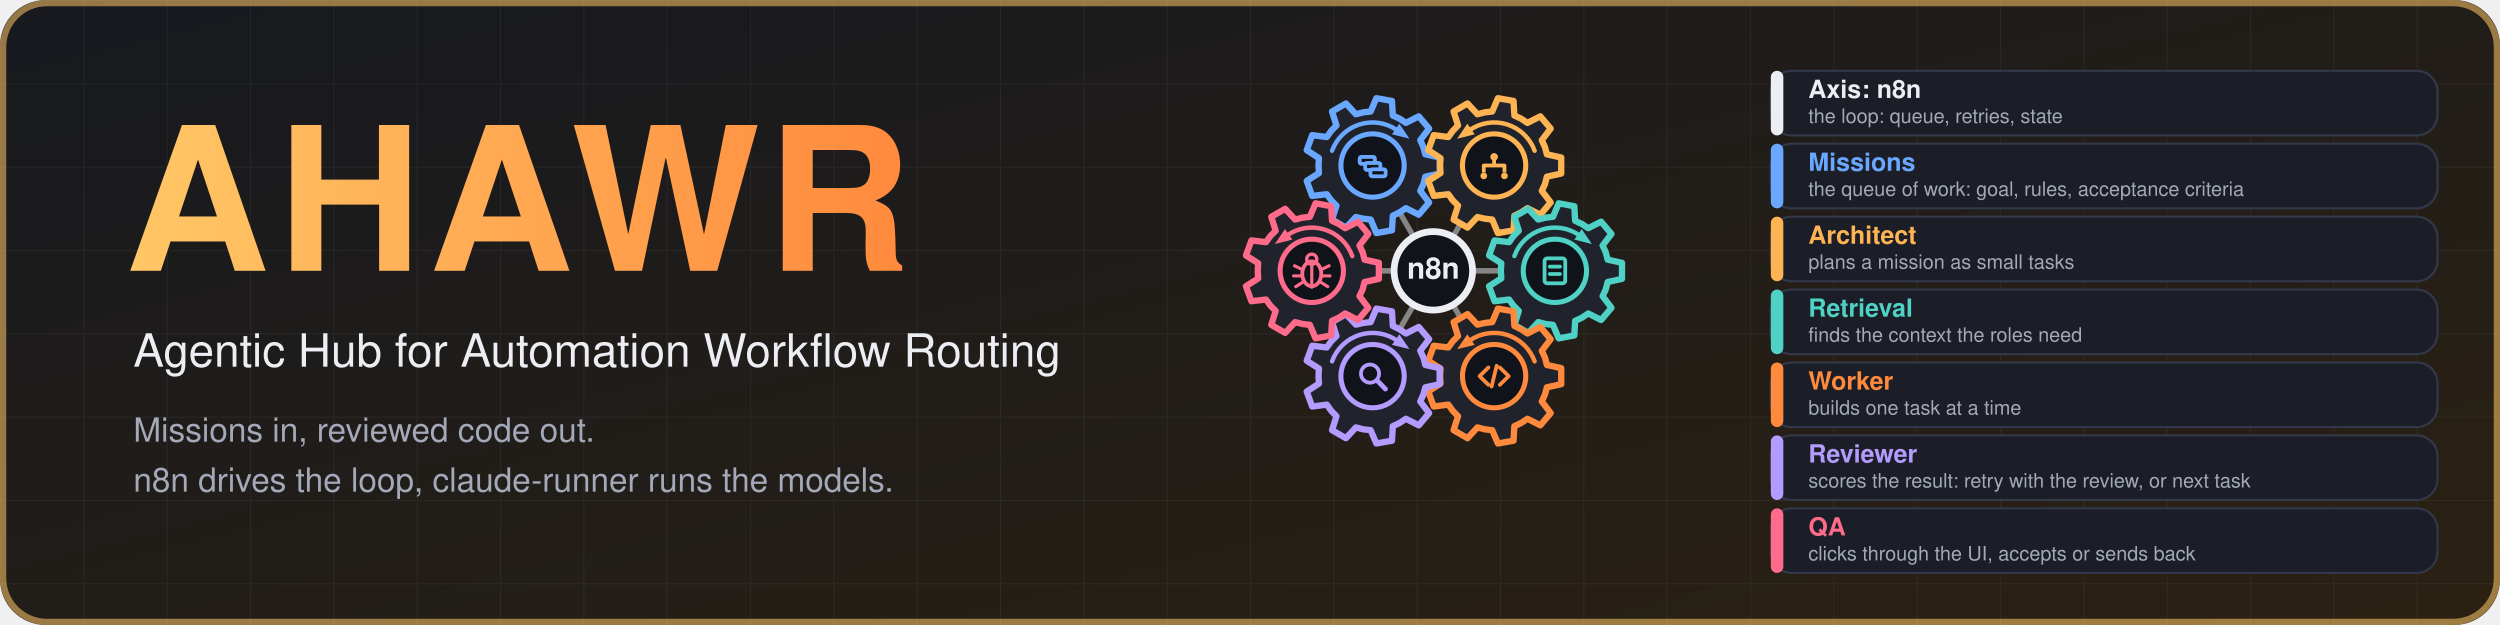
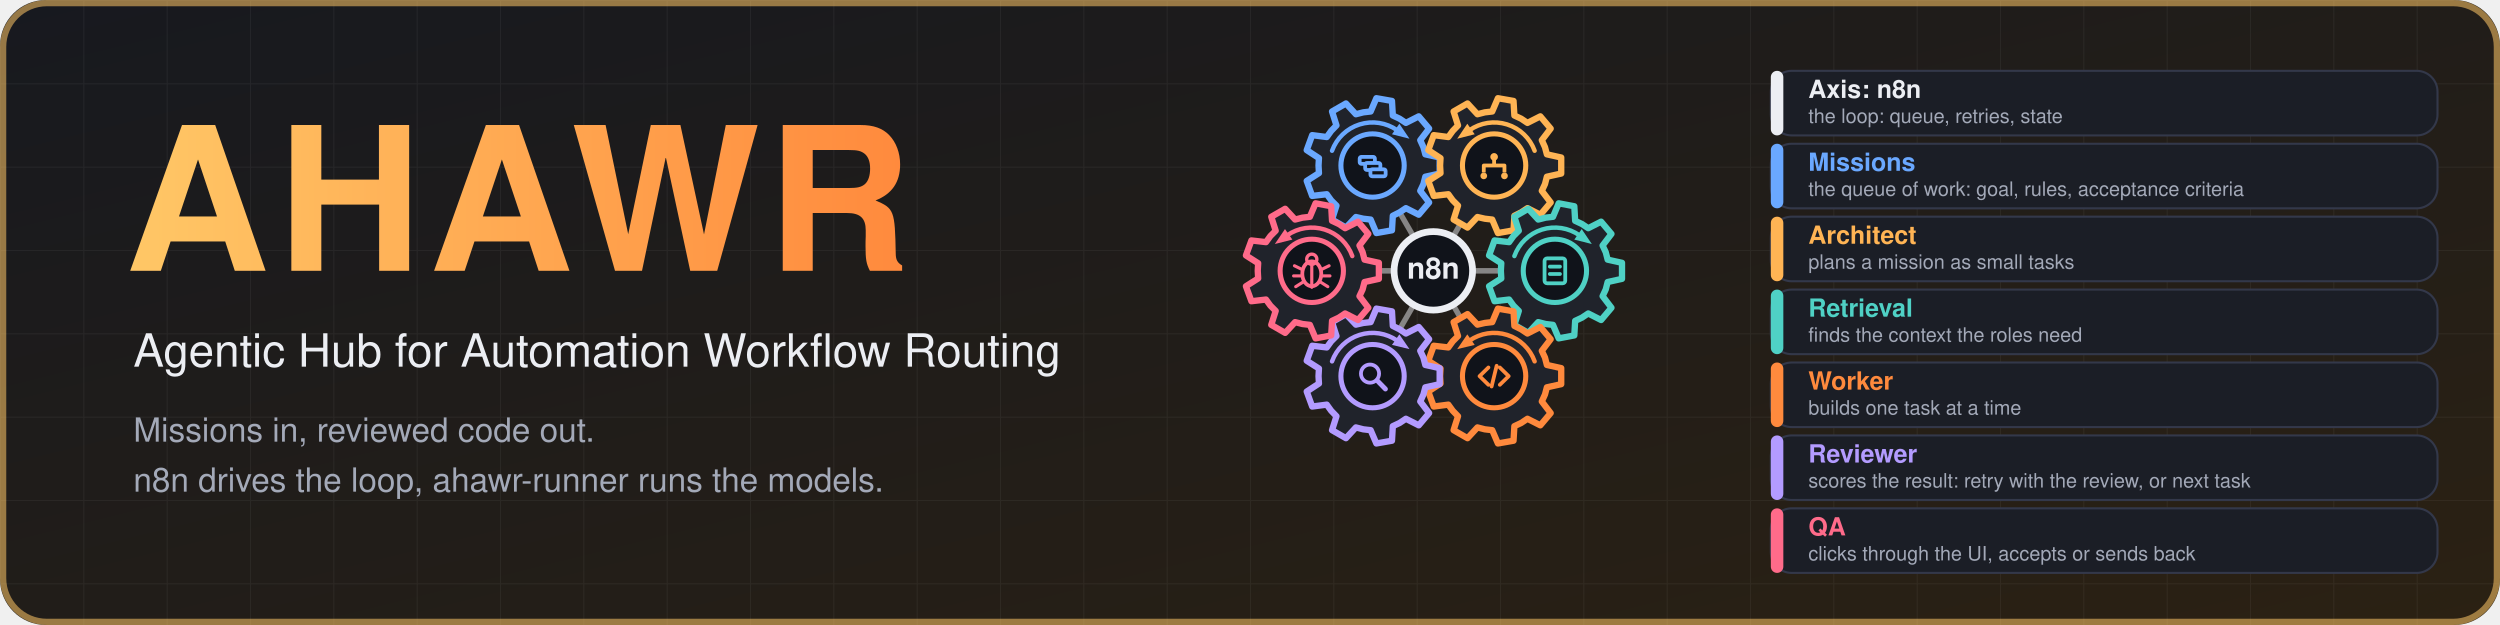
<svg xmlns="http://www.w3.org/2000/svg" viewBox="0 0 1200 300" role="img" aria-label="AHAWR: Agentic Hub for Automation Workflow Routing">
  <defs>
    <linearGradient id="bg" x1="0" y1="0" x2="1" y2="1">
      <stop offset="0" stop-color="#17191f" />
      <stop offset="1" stop-color="#2b2113" />
    </linearGradient>
    <linearGradient id="amber" x1="0" y1="0" x2="1" y2="0">
      <stop offset="0" stop-color="#ffc766" />
      <stop offset="1" stop-color="#ff8a3d" />
    </linearGradient>
    <pattern id="grid" width="40" height="40" patternUnits="userSpaceOnUse">
      <path d="M40 0H0V40" fill="none" stroke="#fff" stroke-opacity=".05" />
    </pattern>
    <marker id="a" viewBox="0 0 10 10" refX="8" refY="5" markerWidth="7" markerHeight="7" orient="auto-start-reverse">
      <path d="M0 0L10 5L0 10z" fill="#a3a9b8" />
    </marker>
    <marker id="b" viewBox="0 0 10 10" refX="8" refY="5" markerWidth="7" markerHeight="7" orient="auto-start-reverse">
      <path d="M0 0L10 5L0 10z" fill="#b39bff" />
    </marker>
    <marker id="g" viewBox="0 0 10 10" refX="8" refY="5" markerWidth="7" markerHeight="7" orient="auto-start-reverse">
      <path d="M0 0L10 5L0 10z" fill="#ff6b8a" />
    </marker>
  </defs>
  <rect width="1200" height="300" rx="22" fill="url(#bg)" />
  <rect width="1200" height="300" rx="22" fill="url(#grid)" />
  <rect x="1.5" y="1.5" width="1197" height="297" rx="21" fill="none" stroke="#ffc766" stroke-opacity=".55" stroke-width="3" />
  <text x="60" y="130" font-family="Segoe UI, Helvetica, Arial, sans-serif" font-size="96" font-weight="800" fill="url(#amber)" letter-spacing="4">AHAWR</text>
  <text x="64" y="176" font-family="Segoe UI, Helvetica, Arial, sans-serif" font-size="22" fill="#eceef3">Agentic Hub for Automation Workflow Routing</text>
  <text x="64" y="212" font-family="Segoe UI, Helvetica, Arial, sans-serif" font-size="16" fill="#a3a9b8">Missions in, reviewed code out.</text>
-   <text x="64" y="236" font-family="Segoe UI, Helvetica, Arial, sans-serif" font-size="16" fill="#a3a9b8">n8n drives the loop, claude-runner runs the models.</text>
+   <text x="64" y="236" font-family="Segoe UI, Helvetica, Arial, sans-serif" font-size="16" fill="#a3a9b8">n8n drives the loop, ahawr-runner runs the models.</text>
  <g transform="translate(588 30)">
    <g transform="translate(100 100) scale(1.013)">
      <path d="M-9.3 -16.1L-21.3 -36.9" stroke="#eceef3" stroke-width="2.6" stroke-opacity=".5" stroke-linecap="round" />
      <path d="M9.3 -16.1L21.3 -36.9" stroke="#eceef3" stroke-width="2.6" stroke-opacity=".5" stroke-linecap="round" />
      <path d="M18.6 0.0L42.6 0.0" stroke="#eceef3" stroke-width="2.6" stroke-opacity=".5" stroke-linecap="round" />
      <path d="M9.3 16.1L21.3 36.9" stroke="#eceef3" stroke-width="2.6" stroke-opacity=".5" stroke-linecap="round" />
      <path d="M-9.3 16.1L-21.3 36.9" stroke="#eceef3" stroke-width="2.6" stroke-opacity=".5" stroke-linecap="round" />
      <path d="M-18.6 0.0L-42.6 0.0" stroke="#eceef3" stroke-width="2.6" stroke-opacity=".5" stroke-linecap="round" />
      <polygon points="-3.8,-55.2 3.0,-53.7 3.0,-46.1 -3.8,-44.6 -4.7,-41.1 -6.2,-37.9 -2.0,-32.4 -6.9,-26.6 -13.0,-29.7 -16.0,-27.7 -19.2,-26.1 -19.6,-19.2 -27.0,-17.9 -29.7,-24.3 -33.2,-24.7 -36.7,-25.5 -41.4,-20.5 -48.0,-24.3 -45.9,-30.9 -48.4,-33.4 -50.5,-36.3 -57.4,-35.5 -60.0,-42.6 -54.2,-46.3 -54.4,-49.9 -54.2,-53.4 -60.0,-57.2 -57.4,-64.3 -50.5,-63.4 -48.4,-66.3 -45.9,-68.9 -48.0,-75.5 -41.4,-79.3 -36.7,-74.2 -33.2,-75.1 -29.7,-75.5 -27.0,-81.8 -19.6,-80.5 -19.2,-73.6 -16.0,-72.1 -13.0,-70.1 -6.9,-73.2 -2.0,-67.4 -6.2,-61.9 -4.7,-58.6" fill="#20232b" stroke="#6aa8ff" stroke-width="3" stroke-linejoin="round" />
      <circle cx="-28.8" cy="-49.9" r="15.0" fill="#10131a" stroke="#6aa8ff" stroke-width="2.4" />
      <rect x="-34.9" y="-54.0" width="7.2" height="3.3" rx="0.8" fill="#10131a" stroke="#6aa8ff" stroke-width="1.8" />
      <rect x="-32.3" y="-51.1" width="7.2" height="3.3" rx="0.8" fill="#10131a" stroke="#6aa8ff" stroke-width="1.8" />
      <rect x="-29.8" y="-48.1" width="7.2" height="3.3" rx="0.8" fill="#10131a" stroke="#6aa8ff" stroke-width="1.8" />
      <path d="M-48.0 -56.9 A20.4 20.4 0 0 1 -17.1 -66.6" fill="none" stroke="#6aa8ff" stroke-width="2.1" stroke-linecap="round" />
      <polygon points="-11.3,-62.6 -19.6,-64.7 -16.1,-69.7" fill="#6aa8ff" />
      <polygon points="53.8,-55.2 60.6,-53.7 60.6,-46.1 53.8,-44.6 52.9,-41.1 51.4,-37.9 55.6,-32.4 50.7,-26.6 44.6,-29.7 41.6,-27.7 38.4,-26.1 38.0,-19.2 30.6,-17.9 27.9,-24.3 24.4,-24.7 20.9,-25.5 16.2,-20.5 9.6,-24.3 11.7,-30.9 9.2,-33.4 7.1,-36.3 0.2,-35.5 -2.4,-42.6 3.4,-46.3 3.2,-49.9 3.4,-53.4 -2.4,-57.2 0.2,-64.3 7.1,-63.4 9.2,-66.3 11.7,-68.9 9.6,-75.5 16.2,-79.3 20.9,-74.2 24.4,-75.1 27.9,-75.5 30.6,-81.8 38.0,-80.5 38.4,-73.6 41.6,-72.1 44.6,-70.1 50.7,-73.2 55.6,-67.4 51.4,-61.9 52.9,-58.6" fill="#20232b" stroke="#ffb454" stroke-width="3" stroke-linejoin="round" />
      <circle cx="28.8" cy="-49.9" r="15.0" fill="#10131a" stroke="#ffb454" stroke-width="2.4" />
      <path d="M28.8 -52.8V-49.9M23.9 -46.6V-49.9H33.7V-46.6" stroke="#ffb454" stroke-width="1.8" fill="none" stroke-linejoin="round" />
      <circle cx="28.8" cy="-54.0" r="1.8" fill="#ffb454" />
      <circle cx="23.9" cy="-45.0" r="1.6" fill="#ffb454" />
      <circle cx="33.7" cy="-45.0" r="1.6" fill="#ffb454" />
      <path d="M48.0 -56.9 A20.4 20.4 0 0 0 17.1 -66.6" fill="none" stroke="#ffb454" stroke-width="2.1" stroke-linecap="round" />
      <polygon points="11.3,-62.6 16.1,-69.7 19.6,-64.7" fill="#ffb454" />
      <polygon points="82.6,-5.3 89.4,-3.8 89.4,3.8 82.6,5.3 81.7,8.8 80.2,12.0 84.4,17.5 79.5,23.3 73.4,20.2 70.4,22.2 67.2,23.7 66.8,30.6 59.4,32.0 56.7,25.6 53.2,25.2 49.7,24.3 45.0,29.4 38.4,25.6 40.5,19.0 38.0,16.5 35.9,13.6 29.0,14.4 26.4,7.3 32.2,3.6 32.0,0.0 32.2,-3.6 26.4,-7.3 29.0,-14.4 35.9,-13.6 38.0,-16.5 40.5,-19.0 38.4,-25.6 45.0,-29.4 49.7,-24.3 53.2,-25.2 56.7,-25.6 59.4,-32.0 66.8,-30.6 67.2,-23.7 70.4,-22.2 73.4,-20.2 79.5,-23.3 84.4,-17.5 80.2,-12.0 81.7,-8.8" fill="#20232b" stroke="#4fd1c5" stroke-width="3" stroke-linejoin="round" />
      <circle cx="57.6" cy="0.0" r="15.0" fill="#10131a" stroke="#4fd1c5" stroke-width="2.4" />
      <rect x="52.7" y="-5.9" width="9.8" height="11.8" rx="1.2" fill="none" stroke="#4fd1c5" stroke-width="1.8" />
      <path d="M55.2 -2.0H60.0M55.2 1.5H60.0" stroke="#4fd1c5" stroke-width="1.8" stroke-linecap="round" />
      <path d="M38.4 -7.0 A20.4 20.4 0 0 1 69.3 -16.8" fill="none" stroke="#4fd1c5" stroke-width="2.1" stroke-linecap="round" />
      <polygon points="75.1,-12.7 66.8,-14.8 70.3,-19.8" fill="#4fd1c5" />
      <polygon points="53.8,44.6 60.6,46.1 60.6,53.7 53.8,55.2 52.9,58.6 51.4,61.9 55.6,67.4 50.7,73.2 44.6,70.1 41.6,72.1 38.4,73.6 38.0,80.5 30.6,81.8 27.9,75.5 24.4,75.1 20.9,74.2 16.2,79.3 9.6,75.5 11.7,68.9 9.2,66.3 7.1,63.4 0.2,64.3 -2.4,57.2 3.4,53.4 3.2,49.9 3.4,46.3 -2.4,42.6 0.2,35.5 7.1,36.3 9.2,33.4 11.7,30.9 9.6,24.3 16.2,20.5 20.9,25.5 24.4,24.7 27.9,24.3 30.6,17.9 38.0,19.2 38.4,26.1 41.6,27.7 44.6,29.7 50.7,26.6 55.6,32.4 51.4,37.9 52.9,41.1" fill="#20232b" stroke="#ff8a3d" stroke-width="3" stroke-linejoin="round" />
      <circle cx="28.8" cy="49.9" r="15.0" fill="#10131a" stroke="#ff8a3d" stroke-width="2.4" />
      <path d="M26.1 45.8L21.9 49.9L26.1 54.0M31.5 45.8L35.7 49.9L31.5 54.0M30.0 45.0L27.6 54.8" stroke="#ff8a3d" stroke-width="1.8" fill="none" stroke-linecap="round" stroke-linejoin="round" />
      <path d="M48.0 42.9 A20.4 20.4 0 0 0 17.1 33.1" fill="none" stroke="#ff8a3d" stroke-width="2.1" stroke-linecap="round" />
      <polygon points="11.3,37.1 16.1,30.1 19.6,35.1" fill="#ff8a3d" />
      <polygon points="-3.8,44.6 3.0,46.1 3.0,53.7 -3.8,55.2 -4.7,58.6 -6.2,61.9 -2.0,67.4 -6.9,73.2 -13.0,70.1 -16.0,72.1 -19.2,73.6 -19.6,80.5 -27.0,81.8 -29.7,75.5 -33.2,75.1 -36.7,74.2 -41.4,79.3 -48.0,75.5 -45.9,68.9 -48.4,66.3 -50.5,63.4 -57.4,64.3 -60.0,57.2 -54.2,53.4 -54.4,49.9 -54.2,46.3 -60.0,42.6 -57.4,35.5 -50.5,36.3 -48.4,33.4 -45.9,30.9 -48.0,24.3 -41.4,20.5 -36.7,25.5 -33.2,24.7 -29.7,24.3 -27.0,17.9 -19.6,19.2 -19.2,26.1 -16.0,27.7 -13.0,29.7 -6.9,26.6 -2.0,32.4 -6.2,37.9 -4.7,41.1" fill="#20232b" stroke="#b39bff" stroke-width="3" stroke-linejoin="round" />
      <circle cx="-28.8" cy="49.9" r="15.0" fill="#10131a" stroke="#b39bff" stroke-width="2.4" />
      <circle cx="-30.0" cy="48.7" r="4.3" fill="none" stroke="#b39bff" stroke-width="1.8" />
      <path d="M-26.6 52.0L-22.7 56.0" stroke="#b39bff" stroke-width="2.3" stroke-linecap="round" />
      <path d="M-48.0 42.9 A20.4 20.4 0 0 1 -17.1 33.1" fill="none" stroke="#b39bff" stroke-width="2.1" stroke-linecap="round" />
      <polygon points="-11.3,37.1 -19.6,35.1 -16.1,30.1" fill="#b39bff" />
      <polygon points="-35.0,12.0 -30.8,17.5 -35.7,23.3 -41.8,20.2 -44.8,22.2 -48.0,23.7 -48.4,30.6 -55.8,32.0 -58.5,25.6 -62.0,25.2 -65.5,24.3 -70.2,29.4 -76.8,25.6 -74.7,19.0 -77.2,16.5 -79.3,13.6 -86.2,14.4 -88.8,7.3 -83.0,3.6 -83.2,0.0 -83.0,-3.6 -88.8,-7.3 -86.2,-14.4 -79.3,-13.6 -77.2,-16.5 -74.7,-19.0 -76.8,-25.6 -70.2,-29.4 -65.5,-24.3 -62.0,-25.2 -58.5,-25.6 -55.8,-32.0 -48.4,-30.6 -48.0,-23.7 -44.8,-22.2 -41.8,-20.2 -35.7,-23.3 -30.8,-17.5 -35.0,-12.0 -33.5,-8.8 -32.6,-5.3 -25.8,-3.8 -25.8,3.8 -32.6,5.3 -33.5,8.8" fill="#20232b" stroke="#ff6b8a" stroke-width="3" stroke-linejoin="round" />
      <circle cx="-57.6" cy="0.0" r="15.0" fill="#10131a" stroke="#ff6b8a" stroke-width="2.4" />
      <ellipse cx="-57.6" cy="1.4" rx="4.5" ry="5.9" fill="none" stroke="#ff6b8a" stroke-width="1.8" />
      <circle cx="-57.6" cy="-5.5" r="2.4" fill="none" stroke="#ff6b8a" stroke-width="1.6" />
      <path d="M-62.1 -0.6l-3.7 -1.8M-53.1 -0.6l3.7 -1.8M-62.1 2.4h-4.1M-53.1 2.4h4.1M-61.7 5.3l-3.5 2.2M-53.5 5.3l3.5 2.2M-57.6 -3.3V7.8" fill="none" stroke="#ff6b8a" stroke-width="1.5" stroke-linecap="round" />
      <path d="M-38.4 -7.0 A20.4 20.4 0 0 0 -69.3 -16.8" fill="none" stroke="#ff6b8a" stroke-width="2.1" stroke-linecap="round" />
      <polygon points="-75.1,-12.7 -70.3,-19.8 -66.8,-14.8" fill="#ff6b8a" />
      <circle cx="0" cy="0" r="18.6" fill="#10131a" stroke="#eceef3" stroke-width="3.2" />
      <text x="0" y="3.7" text-anchor="middle" fill="#eceef3" font-family="Segoe UI, Helvetica, Arial, sans-serif" font-size="14" font-weight="800">n8n</text>
    </g>
  </g>
  <g transform="translate(600 34)">
    <rect x="250" y="0" width="320" height="31" rx="10" fill="#1b1e26" stroke="#33384a" />
    <rect x="250" y="0" width="6" height="31" rx="3" fill="#eceef3" />
    <text x="268" y="13" fill="#eceef3" font-family="Segoe UI, Helvetica, Arial, sans-serif" font-size="12" font-weight="700">Axis: n8n</text>
    <text x="268" y="25" fill="#a3a9b8" font-family="Segoe UI, Helvetica, Arial, sans-serif" font-size="9.5" font-weight="500">the loop: queue, retries, state</text>
    <rect x="250" y="35" width="320" height="31" rx="10" fill="#1b1e26" stroke="#33384a" />
    <rect x="250" y="35" width="6" height="31" rx="3" fill="#6aa8ff" />
    <text x="268" y="48" fill="#6aa8ff" font-family="Segoe UI, Helvetica, Arial, sans-serif" font-size="12" font-weight="700">Missions</text>
    <text x="268" y="60" fill="#a3a9b8" font-family="Segoe UI, Helvetica, Arial, sans-serif" font-size="9.5" font-weight="500">the queue of work: goal, rules, acceptance criteria</text>
    <rect x="250" y="70" width="320" height="31" rx="10" fill="#1b1e26" stroke="#33384a" />
    <rect x="250" y="70" width="6" height="31" rx="3" fill="#ffb454" />
    <text x="268" y="83" fill="#ffb454" font-family="Segoe UI, Helvetica, Arial, sans-serif" font-size="12" font-weight="700">Architect</text>
    <text x="268" y="95" fill="#a3a9b8" font-family="Segoe UI, Helvetica, Arial, sans-serif" font-size="9.5" font-weight="500">plans a mission as small tasks</text>
    <rect x="250" y="105" width="320" height="31" rx="10" fill="#1b1e26" stroke="#33384a" />
    <rect x="250" y="105" width="6" height="31" rx="3" fill="#4fd1c5" />
    <text x="268" y="118" fill="#4fd1c5" font-family="Segoe UI, Helvetica, Arial, sans-serif" font-size="12" font-weight="700">Retrieval</text>
    <text x="268" y="130" fill="#a3a9b8" font-family="Segoe UI, Helvetica, Arial, sans-serif" font-size="9.5" font-weight="500">finds the context the roles need</text>
    <rect x="250" y="140" width="320" height="31" rx="10" fill="#1b1e26" stroke="#33384a" />
    <rect x="250" y="140" width="6" height="31" rx="3" fill="#ff8a3d" />
    <text x="268" y="153" fill="#ff8a3d" font-family="Segoe UI, Helvetica, Arial, sans-serif" font-size="12" font-weight="700">Worker</text>
    <text x="268" y="165" fill="#a3a9b8" font-family="Segoe UI, Helvetica, Arial, sans-serif" font-size="9.5" font-weight="500">builds one task at a time</text>
    <rect x="250" y="175" width="320" height="31" rx="10" fill="#1b1e26" stroke="#33384a" />
    <rect x="250" y="175" width="6" height="31" rx="3" fill="#b39bff" />
    <text x="268" y="188" fill="#b39bff" font-family="Segoe UI, Helvetica, Arial, sans-serif" font-size="12" font-weight="700">Reviewer</text>
    <text x="268" y="200" fill="#a3a9b8" font-family="Segoe UI, Helvetica, Arial, sans-serif" font-size="9.5" font-weight="500">scores the result: retry with the review, or next task</text>
    <rect x="250" y="210" width="320" height="31" rx="10" fill="#1b1e26" stroke="#33384a" />
    <rect x="250" y="210" width="6" height="31" rx="3" fill="#ff6b8a" />
    <text x="268" y="223" fill="#ff6b8a" font-family="Segoe UI, Helvetica, Arial, sans-serif" font-size="12" font-weight="700">QA</text>
    <text x="268" y="235" fill="#a3a9b8" font-family="Segoe UI, Helvetica, Arial, sans-serif" font-size="9.5" font-weight="500">clicks through the UI, accepts or sends back</text>
  </g>
</svg>
